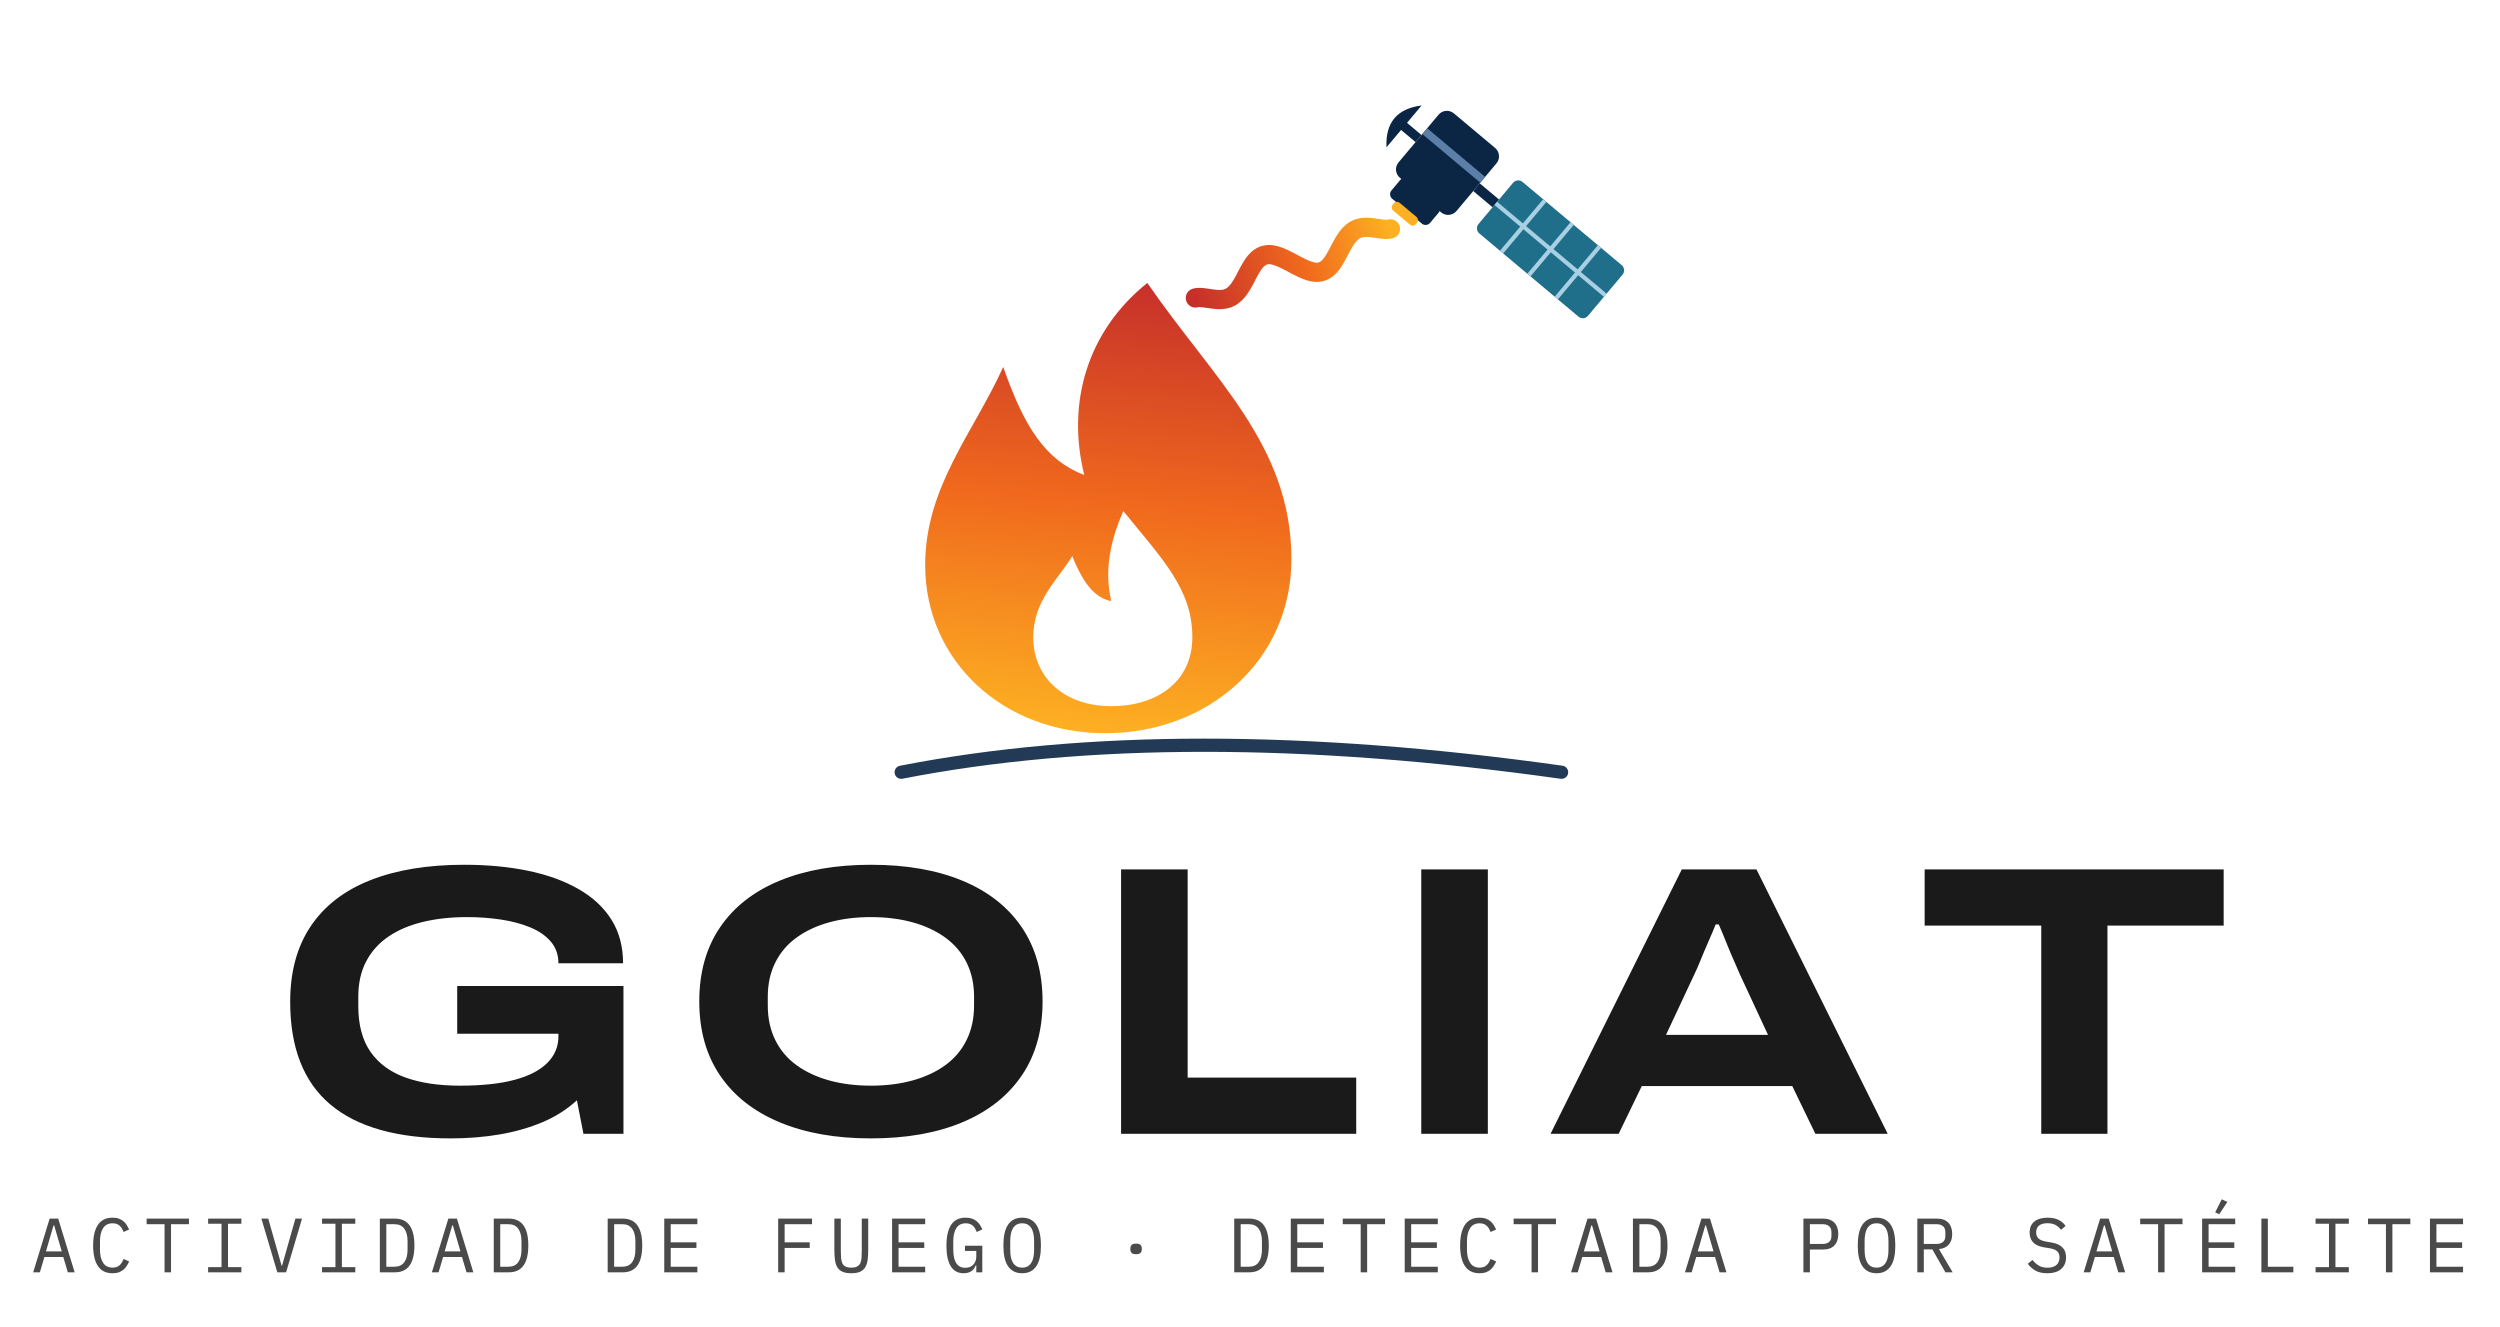
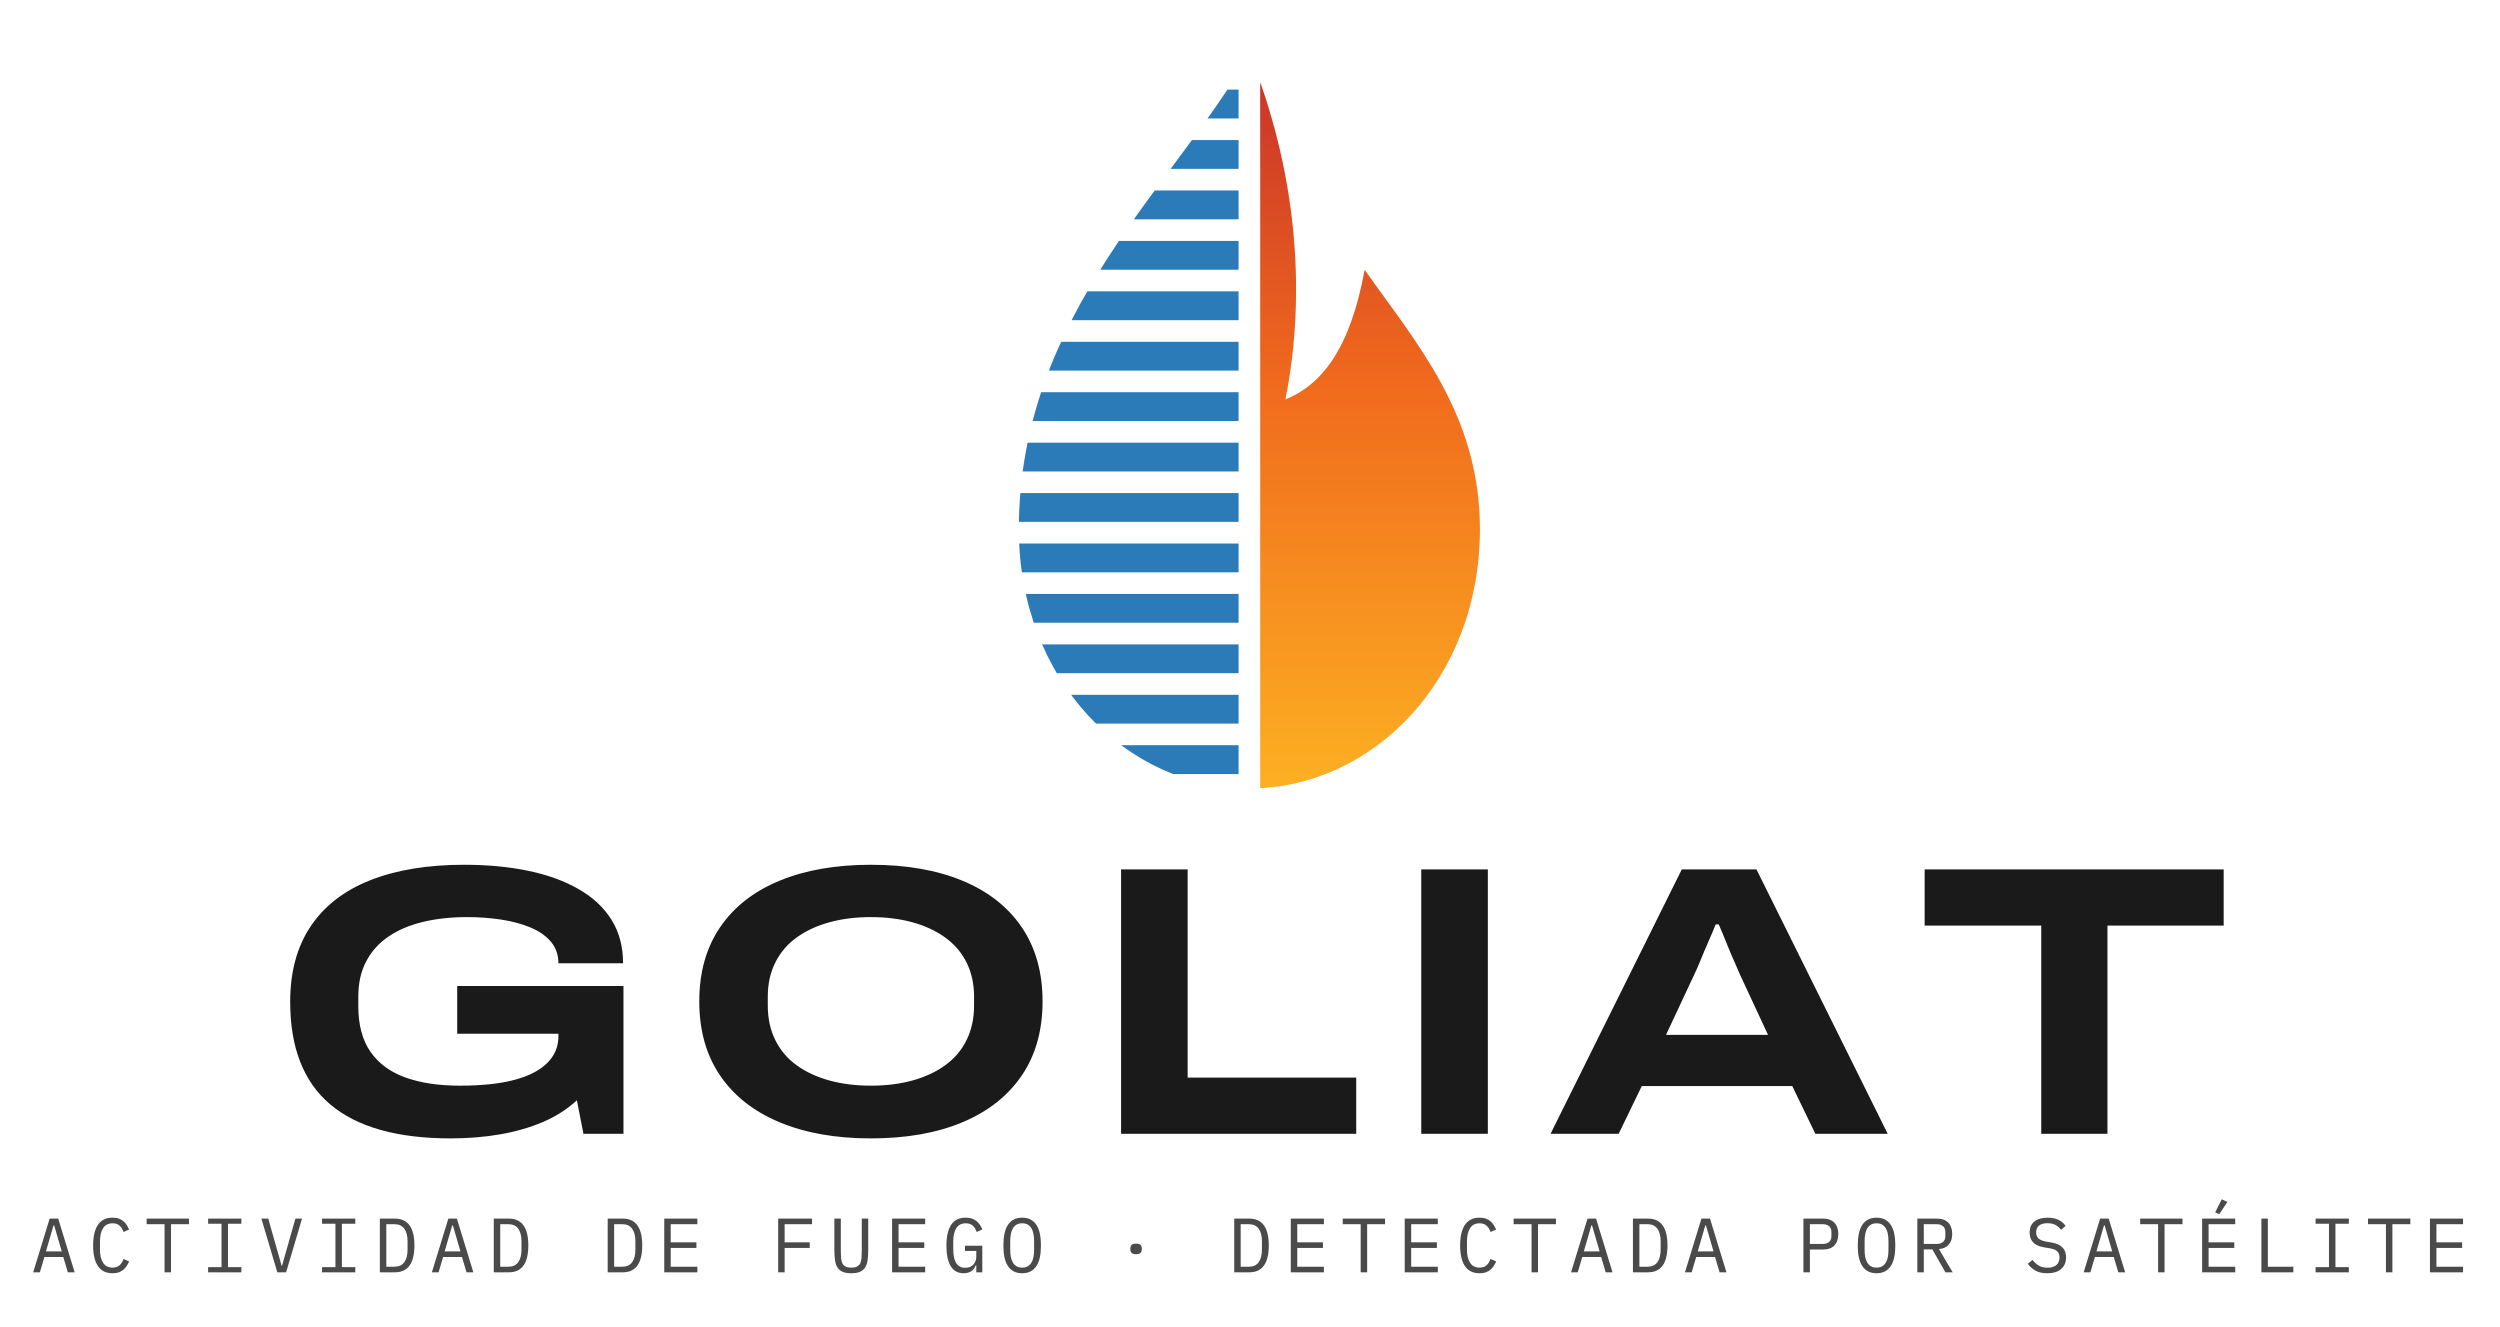
<svg xmlns="http://www.w3.org/2000/svg" viewBox="0 0 649.6 344.6" width="649.6" height="344.6" role="img" aria-label="GOLIAT · Actividad de fuego detectada por satélite">
  <g transform="translate(224.8 8) scale(1.56)">
-     <path d="M6 123.5 Q52 114.5 116 123.5" fill="none" stroke="#0B2545" stroke-width="2.2" stroke-linecap="round" opacity=".9" />
    <defs>
-       <linearGradient id="fg15" gradientUnits="userSpaceOnUse" x1="40" y1="117" x2="47" y2="42">
+       <linearGradient id="gg36" gradientUnits="userSpaceOnUse" x1="64" y1="116" x2="64" y2="14">
        <stop offset="0" stop-color="#FDB022" />
-         <stop offset=".5" stop-color="#F06A1D" />
+         <stop offset=".55" stop-color="#F06A1D" />
        <stop offset="1" stop-color="#C7302A" />
      </linearGradient>
+       <clipPath id="gl33">
+         <rect x="0" y="0" width="62.5" height="128" />
+       </clipPath>
+       <clipPath id="gr34">
+         <rect x="65.5" y="0" width="62.5" height="128" />
+       </clipPath>
+       <clipPath id="gf35">
+         <path d="M64 14 C74 32 96 50 96 80 C96 101 81 116 64 116 C47 116 32 101 32 80 C32 64 41 54 48 44 C50 55 54 60 59 62 C56 47 57.5 30 64 14 Z" transform="translate(128 0) scale(-1 1)" />
+       </clipPath>
    </defs>
-     <path d="M47 42 C58 58 71 69 71 88 C71 105 57 117 40 117 C23 117 10 105 10 89 C10 76 18 67 23 56 C26.5 66 30 71.5 36.5 74 C33.5 62 37 50 47 42 Z M43 80 C49.5 88 54.5 93 54.5 101 C54.5 108.5 48.5 112.5 41 112.5 C33.5 112.5 28 108 28 101 C28 95 32 91.5 34.5 87.5 C36.5 92.5 38.5 94.5 41 95 C39.8 90 40.8 85 43 80 Z" fill-rule="evenodd" fill="url(#fg15)" />
-     <defs>
-       <linearGradient id="wg16" gradientUnits="userSpaceOnUse" x1="55" y1="44.5" x2="87.5" y2="33">
-         <stop offset="0" stop-color="#C7302A" />
-         <stop offset=".55" stop-color="#F06A1D" />
-         <stop offset="1" stop-color="#FDB022" />
-       </linearGradient>
-     </defs>
-     <path d="M55.00 44.50 L55.38 44.43 L55.79 44.42 L56.20 44.45 L56.62 44.50 L57.05 44.56 L57.48 44.62 L57.91 44.68 L58.33 44.73 L58.75 44.76 L59.16 44.77 L59.56 44.74 L59.94 44.68 L60.31 44.58 L60.67 44.44 L61.01 44.26 L61.33 44.03 L61.64 43.75 L61.94 43.44 L62.22 43.09 L62.49 42.70 L62.75 42.29 L63.00 41.85 L63.25 41.40 L63.49 40.93 L63.73 40.47 L63.98 40.01 L64.23 39.57 L64.48 39.15 L64.75 38.76 L65.03 38.40 L65.33 38.09 L65.64 37.82 L65.97 37.61 L66.32 37.44 L66.69 37.34 L67.07 37.28 L67.48 37.28 L67.91 37.34 L68.35 37.44 L68.81 37.59 L69.28 37.77 L69.76 37.99 L70.25 38.23 L70.75 38.48 L71.25 38.75 L71.75 39.02 L72.25 39.27 L72.74 39.51 L73.22 39.73 L73.69 39.91 L74.15 40.06 L74.59 40.16 L75.02 40.22 L75.43 40.22 L75.81 40.16 L76.18 40.06 L76.53 39.89 L76.86 39.68 L77.17 39.41 L77.47 39.10 L77.75 38.74 L78.02 38.35 L78.27 37.93 L78.52 37.49 L78.77 37.03 L79.01 36.57 L79.25 36.10 L79.50 35.65 L79.75 35.21 L80.01 34.80 L80.28 34.41 L80.56 34.06 L80.86 33.75 L81.17 33.47 L81.49 33.24 L81.83 33.06 L82.19 32.92 L82.56 32.82 L82.94 32.76 L83.34 32.73 L83.75 32.74 L84.17 32.77 L84.59 32.82 L85.02 32.88 L85.45 32.94 L85.88 33.00 L86.30 33.05 L86.71 33.08 L87.12 33.07 L87.50 33.00" fill="none" stroke="url(#wg16)" stroke-width="3.2" stroke-linecap="round" stroke-linejoin="round" />
-     <g transform="translate(97 22) rotate(40) scale(0.7)">
-       <line x1="9" y1="0" x2="15" y2="0" stroke="#0B2545" stroke-width="2.4" />
-       <rect x="15" y="-8" width="34" height="16" rx="1.6" fill="#1F6F8B" />
-       <line x1="23.5" y1="-8" x2="23.5" y2="8" stroke="#A9CFE3" stroke-width="1" />
-       <line x1="32" y1="-8" x2="32" y2="8" stroke="#A9CFE3" stroke-width="1" />
-       <line x1="40.5" y1="-8" x2="40.5" y2="8" stroke="#A9CFE3" stroke-width="1" />
-       <line x1="15" y1="0" x2="49" y2="0" stroke="#A9CFE3" stroke-width="1" />
-       <line x1="-9" y1="0" x2="-14" y2="0" stroke="#0B2545" stroke-width="2.2" />
-       <path d="M-13.5 -6.5 Q-19.5 0 -13.5 6.5 Z" fill="#0B2545" />
-       <rect x="-9" y="-10" width="18" height="20" rx="2.6" fill="#0B2545" />
-       <rect x="-9" y="-3.2" width="18" height="1.8" fill="#5B7FA6" />
-       <rect x="-6" y="9" width="12" height="6" rx="1.4" fill="#0B2545" />
-       <rect x="-3.6" y="14.6" width="7.2" height="2.4" rx="1" fill="#FDB022" />
+     <g transform="translate(64 65) scale(1.2) translate(-64 -65)">
+       <g clip-path="url(#gl33)">
+         <g clip-path="url(#gf35)" fill="#2B7BB9">
+           <rect x="20" y="12" width="44" height="4" />
+           <rect x="20" y="19" width="44" height="4" />
+           <rect x="20" y="26" width="44" height="4" />
+           <rect x="20" y="33" width="44" height="4" />
+           <rect x="20" y="40" width="44" height="4" />
+           <rect x="20" y="47" width="44" height="4" />
+           <rect x="20" y="54" width="44" height="4" />
+           <rect x="20" y="61" width="44" height="4" />
+           <rect x="20" y="68" width="44" height="4" />
+           <rect x="20" y="75" width="44" height="4" />
+           <rect x="20" y="82" width="44" height="4" />
+           <rect x="20" y="89" width="44" height="4" />
+           <rect x="20" y="96" width="44" height="4" />
+           <rect x="20" y="103" width="44" height="4" />
+           <rect x="20" y="110" width="44" height="4" />
+           <rect x="20" y="117" width="44" height="4" />
+         </g>
+       </g>
+       <g clip-path="url(#gr34)">
+         <path d="M64 14 C74 32 96 50 96 80 C96 101 81 116 64 116 C47 116 32 101 32 80 C32 64 41 54 48 44 C50 55 54 60 59 62 C56 47 57.5 30 64 14 Z" transform="translate(128 0) scale(-1 1)" fill="url(#gg36)" />
+       </g>
    </g>
  </g>
  <path transform="translate(69.2 294.6) scale(1)" fill="#1A1A1A" d="M47.9 1.2Q27.1 1.2 16.65 -7.6Q6.2 -16.4 6.2 -34.3Q6.2 -46.0 11.55 -53.95Q16.9 -61.9 27.05 -65.9Q37.2 -69.9 51.4 -69.9Q60.4 -69.9 67.95 -68.35Q75.5 -66.8 81.1 -63.6Q86.7 -60.4 89.7 -55.6Q92.7 -50.8 92.7 -44.3H75.9Q75.9 -47.6 73.95 -49.9Q72.0 -52.2 68.65 -53.6Q65.3 -55.0 61.05 -55.65Q56.8 -56.3 52.1 -56.3Q45.9 -56.3 40.7 -55.05Q35.5 -53.8 31.75 -51.25Q28.0 -48.7 25.95 -44.8Q23.9 -40.9 23.9 -35.6V-33.2Q23.9 -25.8 27.1 -21.25Q30.3 -16.7 36.2 -14.6Q42.1 -12.5 50.3 -12.5Q58.8 -12.5 64.45 -14.0Q70.1 -15.5 73.0 -18.4Q75.9 -21.3 75.9 -25.3V-26.0H49.6V-38.4H92.8V0.0H82.4L80.7 -8.7Q76.9 -5.2 71.85 -3.05Q66.8 -0.9 60.75 0.15Q54.7 1.2 47.9 1.2ZM157.1 1.2Q143.4 1.2 133.35 -3.0Q123.3 -7.2 117.9 -15.15Q112.5 -23.1 112.5 -34.4Q112.5 -45.7 117.9 -53.65Q123.3 -61.6 133.35 -65.75Q143.4 -69.9 157.1 -69.9Q170.9 -69.9 180.9 -65.75Q190.9 -61.6 196.3 -53.65Q201.7 -45.7 201.7 -34.4Q201.7 -23.1 196.3 -15.15Q190.9 -7.2 180.9 -3.0Q170.9 1.2 157.1 1.2ZM157.1 -12.5Q163.0 -12.5 167.9 -13.85Q172.8 -15.2 176.4 -17.8Q180.0 -20.4 181.95 -24.35Q183.9 -28.3 183.9 -33.3V-35.6Q183.9 -40.6 181.95 -44.5Q180.0 -48.4 176.4 -51.0Q172.8 -53.6 167.9 -54.95Q163.0 -56.3 157.1 -56.3Q151.2 -56.3 146.3 -54.95Q141.4 -53.6 137.8 -51.0Q134.2 -48.4 132.25 -44.5Q130.3 -40.6 130.3 -35.6V-33.3Q130.3 -28.3 132.25 -24.35Q134.2 -20.4 137.8 -17.8Q141.4 -15.2 146.3 -13.85Q151.2 -12.5 157.1 -12.5ZM222.1 0.0V-68.7H239.4V-14.6H283.2V0.0ZM300.1 0.0V-68.7H317.4V0.0ZM333.7 0.0 367.8 -68.7H387.2L421.3 0.0H402.5L396.5 -12.4H357.4L351.4 0.0ZM363.7 -25.7H390.2L382.9 -41.4Q382.5 -42.4 381.6 -44.4Q380.7 -46.4 379.85 -48.5Q379.0 -50.6 378.3 -52.3Q377.6 -54.0 377.4 -54.4H376.6Q375.8 -52.4 374.7 -49.9Q373.6 -47.4 372.65 -45.05Q371.7 -42.7 371.0 -41.3ZM461.2 0.0V-54.1H430.9V-68.7H508.6V-54.1H478.4V0.0Z" />
  <path transform="translate(8 330.6) scale(1)" fill="#4A4A4A" d="M9.62 0.0 8.44 -3.98H3.54L2.36 0.0H0.62L4.9 -13.96H7.12L11.4 0.0ZM6.08 -12.18H5.9L3.94 -5.44H8.04ZM21.26 0.24Q18.7 0.24 17.45 -1.62Q16.2 -3.48 16.2 -6.98Q16.2 -10.48 17.45 -12.34Q18.7 -14.2 21.26 -14.2Q22.22 -14.2 22.92 -13.94Q23.62 -13.68 24.12 -13.24Q24.62 -12.8 24.96 -12.25Q25.3 -11.7 25.56 -11.14L24.12 -10.48Q23.94 -10.94 23.7 -11.35Q23.46 -11.76 23.13 -12.07Q22.8 -12.38 22.35 -12.56Q21.9 -12.74 21.26 -12.74Q19.6 -12.74 18.79 -11.48Q17.98 -10.22 17.98 -8.12V-5.84Q17.98 -3.74 18.79 -2.48Q19.6 -1.22 21.26 -1.22Q21.9 -1.22 22.35 -1.4Q22.8 -1.58 23.13 -1.89Q23.46 -2.2 23.7 -2.61Q23.94 -3.02 24.12 -3.48L25.56 -2.82Q25.3 -2.24 24.96 -1.7Q24.62 -1.16 24.12 -0.72Q23.62 -0.28 22.92 -0.02Q22.22 0.24 21.26 0.24ZM36.44 -12.5V0.0H34.76V-12.5H30.1V-13.96H41.1V-12.5ZM46.08 0.0V-1.34H49.56V-12.62H46.08V-13.96H54.72V-12.62H51.24V-1.34H54.72V0.0ZM64.06 0.0 59.92 -13.96H61.7L63.68 -6.98L65.18 -1.7H65.28L66.78 -6.98L68.76 -13.96H70.48L66.34 0.0ZM75.68 0.0V-1.34H79.16V-12.62H75.68V-13.96H84.32V-12.62H80.84V-1.34H84.32V0.0ZM90.7 -13.96H94.6Q97.16 -13.96 98.42 -12.2Q99.68 -10.44 99.68 -6.98Q99.68 -3.52 98.42 -1.76Q97.16 0.0 94.6 0.0H90.7ZM94.52 -1.46Q96.2 -1.46 97.05 -2.62Q97.9 -3.78 97.9 -5.9V-8.06Q97.9 -10.18 97.05 -11.34Q96.2 -12.5 94.52 -12.5H92.38V-1.46ZM113.22 0.0 112.04 -3.98H107.14L105.96 0.0H104.22L108.5 -13.96H110.72L115 0.0ZM109.68 -12.18H109.5L107.54 -5.44H111.64ZM120.3 -13.96H124.2Q126.76 -13.96 128.02 -12.2Q129.28 -10.44 129.28 -6.98Q129.28 -3.52 128.02 -1.76Q126.76 0.0 124.2 0.0H120.3ZM124.12 -1.46Q125.8 -1.46 126.65 -2.62Q127.5 -3.78 127.5 -5.9V-8.06Q127.5 -10.18 126.65 -11.34Q125.8 -12.5 124.12 -12.5H121.98V-1.46ZM149.9 -13.96H153.8Q156.36 -13.96 157.62 -12.2Q158.88 -10.44 158.88 -6.98Q158.88 -3.52 157.62 -1.76Q156.36 0.0 153.8 0.0H149.9ZM153.72 -1.46Q155.4 -1.46 156.25 -2.62Q157.1 -3.78 157.1 -5.9V-8.06Q157.1 -10.18 156.25 -11.34Q155.4 -12.5 153.72 -12.5H151.58V-1.46ZM164.6 0.0V-13.96H173.2V-12.5H166.28V-7.8H172.96V-6.34H166.28V-1.46H173.2V0.0ZM194.2 0.0V-13.96H203V-12.5H195.88V-7.8H202.4V-6.34H195.88V0.0ZM210.48 -13.96V-5.58Q210.48 -4.56 210.54 -3.76Q210.6 -2.96 210.86 -2.39Q211.12 -1.82 211.67 -1.52Q212.22 -1.22 213.2 -1.22Q214.18 -1.22 214.73 -1.52Q215.28 -1.82 215.54 -2.39Q215.8 -2.96 215.86 -3.76Q215.92 -4.56 215.92 -5.58V-13.96H217.6V-5.98Q217.6 -4.42 217.45 -3.26Q217.3 -2.1 216.83 -1.32Q216.36 -0.54 215.49 -0.15Q214.62 0.24 213.2 0.24Q211.78 0.24 210.91 -0.15Q210.04 -0.54 209.57 -1.32Q209.1 -2.1 208.95 -3.26Q208.8 -4.42 208.8 -5.98V-13.96ZM223.8 0.0V-13.96H232.4V-12.5H225.48V-7.8H232.16V-6.34H225.48V-1.46H232.4V0.0ZM245.68 -1.86H245.58Q245.4 -1.46 245.16 -1.08Q244.92 -0.7 244.55 -0.41Q244.18 -0.12 243.66 0.06Q243.14 0.24 242.42 0.24Q240.14 0.24 239.03 -1.6Q237.92 -3.44 237.92 -6.88Q237.92 -10.48 239.14 -12.34Q240.36 -14.2 242.9 -14.2Q243.88 -14.2 244.6 -13.94Q245.32 -13.68 245.83 -13.24Q246.34 -12.8 246.68 -12.25Q247.02 -11.7 247.24 -11.14L245.8 -10.48Q245.62 -10.94 245.39 -11.35Q245.16 -11.76 244.83 -12.07Q244.5 -12.38 244.04 -12.56Q243.58 -12.74 242.96 -12.74Q241.28 -12.74 240.49 -11.48Q239.7 -10.22 239.7 -8.12V-5.96Q239.7 -4.9 239.86 -4.03Q240.02 -3.16 240.39 -2.52Q240.76 -1.88 241.35 -1.53Q241.94 -1.18 242.8 -1.18Q244.16 -1.18 244.92 -2.0Q245.68 -2.82 245.68 -4.12V-5.56H242.74V-6.9H247.24V0.0H245.68ZM257.6 0.24Q256.32 0.24 255.4 -0.25Q254.48 -0.74 253.88 -1.66Q253.28 -2.58 253 -3.92Q252.72 -5.26 252.72 -6.98Q252.72 -8.68 253 -10.03Q253.28 -11.38 253.88 -12.3Q254.48 -13.22 255.4 -13.71Q256.32 -14.2 257.6 -14.2Q258.88 -14.2 259.8 -13.71Q260.72 -13.22 261.32 -12.3Q261.92 -11.38 262.2 -10.03Q262.48 -8.68 262.48 -6.98Q262.48 -5.26 262.2 -3.92Q261.92 -2.58 261.32 -1.66Q260.72 -0.74 259.8 -0.25Q258.88 0.24 257.6 0.24ZM257.6 -1.22Q258.44 -1.22 259.02 -1.55Q259.6 -1.88 259.98 -2.48Q260.36 -3.08 260.53 -3.93Q260.7 -4.78 260.7 -5.84V-8.12Q260.7 -9.16 260.53 -10.02Q260.36 -10.88 259.98 -11.48Q259.6 -12.08 259.02 -12.41Q258.44 -12.74 257.6 -12.74Q256.76 -12.74 256.18 -12.41Q255.6 -12.08 255.22 -11.48Q254.84 -10.88 254.67 -10.02Q254.5 -9.16 254.5 -8.12V-5.84Q254.5 -4.78 254.67 -3.93Q254.84 -3.08 255.22 -2.48Q255.6 -1.88 256.18 -1.55Q256.76 -1.22 257.6 -1.22ZM287.2 -4.7Q286.38 -4.7 286.05 -5.04Q285.72 -5.38 285.72 -5.9V-6.26Q285.72 -6.78 286.05 -7.12Q286.38 -7.46 287.2 -7.46Q288.02 -7.46 288.35 -7.12Q288.68 -6.78 288.68 -6.26V-5.9Q288.68 -5.38 288.35 -5.04Q288.02 -4.7 287.2 -4.7ZM312.7 -13.96H316.6Q319.16 -13.96 320.42 -12.2Q321.68 -10.44 321.68 -6.98Q321.68 -3.52 320.42 -1.76Q319.16 0.0 316.6 0.0H312.7ZM316.52 -1.46Q318.2 -1.46 319.05 -2.62Q319.9 -3.78 319.9 -5.9V-8.06Q319.9 -10.18 319.05 -11.34Q318.2 -12.5 316.52 -12.5H314.38V-1.46ZM327.4 0.0V-13.96H336V-12.5H329.08V-7.8H335.76V-6.34H329.08V-1.46H336V0.0ZM347.24 -12.5V0.0H345.56V-12.5H340.9V-13.96H351.9V-12.5ZM357 0.0V-13.96H365.6V-12.5H358.68V-7.8H365.36V-6.34H358.68V-1.46H365.6V0.0ZM376.46 0.24Q373.9 0.24 372.65 -1.62Q371.4 -3.48 371.4 -6.98Q371.4 -10.48 372.65 -12.34Q373.9 -14.2 376.46 -14.2Q377.42 -14.2 378.12 -13.94Q378.82 -13.68 379.32 -13.24Q379.82 -12.8 380.16 -12.25Q380.5 -11.7 380.76 -11.14L379.32 -10.48Q379.14 -10.94 378.9 -11.35Q378.66 -11.76 378.33 -12.07Q378 -12.38 377.55 -12.56Q377.1 -12.74 376.46 -12.74Q374.8 -12.74 373.99 -11.48Q373.18 -10.22 373.18 -8.12V-5.84Q373.18 -3.74 373.99 -2.48Q374.8 -1.22 376.46 -1.22Q377.1 -1.22 377.55 -1.4Q378 -1.58 378.33 -1.89Q378.66 -2.2 378.9 -2.61Q379.14 -3.02 379.32 -3.48L380.76 -2.82Q380.5 -2.24 380.16 -1.7Q379.82 -1.16 379.32 -0.72Q378.82 -0.28 378.12 -0.02Q377.42 0.24 376.46 0.24ZM391.64 -12.5V0.0H389.96V-12.5H385.3V-13.96H396.3V-12.5ZM409.22 0.0 408.04 -3.98H403.14L401.96 0.0H400.22L404.5 -13.96H406.72L411 0.0ZM405.68 -12.18H405.5L403.54 -5.44H407.64ZM416.3 -13.96H420.2Q422.76 -13.96 424.02 -12.2Q425.28 -10.44 425.28 -6.98Q425.28 -3.52 424.02 -1.76Q422.76 0.0 420.2 0.0H416.3ZM420.12 -1.46Q421.8 -1.46 422.65 -2.62Q423.5 -3.78 423.5 -5.9V-8.06Q423.5 -10.18 422.65 -11.34Q421.8 -12.5 420.12 -12.5H417.98V-1.46ZM438.82 0.0 437.64 -3.98H432.74L431.56 0.0H429.82L434.1 -13.96H436.32L440.6 0.0ZM435.28 -12.18H435.1L433.14 -5.44H437.24ZM460.6 0.0V-13.96H465.68Q467.62 -13.96 468.64 -12.9Q469.66 -11.84 469.66 -9.94Q469.66 -8.04 468.64 -6.98Q467.62 -5.92 465.68 -5.92H462.28V0.0ZM462.28 -7.38H465.64Q466.7 -7.38 467.29 -7.91Q467.88 -8.44 467.88 -9.42V-10.46Q467.88 -11.44 467.29 -11.97Q466.7 -12.5 465.64 -12.5H462.28ZM479.6 0.24Q478.32 0.24 477.4 -0.25Q476.48 -0.74 475.88 -1.66Q475.28 -2.58 475 -3.92Q474.72 -5.26 474.72 -6.98Q474.72 -8.68 475 -10.03Q475.28 -11.38 475.88 -12.3Q476.48 -13.22 477.4 -13.71Q478.32 -14.2 479.6 -14.2Q480.88 -14.2 481.8 -13.71Q482.72 -13.22 483.32 -12.3Q483.92 -11.38 484.2 -10.03Q484.48 -8.68 484.48 -6.98Q484.48 -5.26 484.2 -3.92Q483.92 -2.58 483.32 -1.66Q482.72 -0.74 481.8 -0.25Q480.88 0.24 479.6 0.24ZM479.6 -1.22Q480.44 -1.22 481.02 -1.55Q481.6 -1.88 481.98 -2.48Q482.36 -3.08 482.53 -3.93Q482.7 -4.78 482.7 -5.84V-8.12Q482.7 -9.16 482.53 -10.02Q482.36 -10.88 481.98 -11.48Q481.6 -12.08 481.02 -12.41Q480.44 -12.74 479.6 -12.74Q478.76 -12.74 478.18 -12.41Q477.6 -12.08 477.22 -11.48Q476.84 -10.88 476.67 -10.02Q476.5 -9.16 476.5 -8.12V-5.84Q476.5 -4.78 476.67 -3.93Q476.84 -3.08 477.22 -2.48Q477.6 -1.88 478.18 -1.55Q478.76 -1.22 479.6 -1.22ZM491.88 0.0H490.2V-13.96H495.28Q497.22 -13.96 498.24 -12.9Q499.26 -11.84 499.26 -9.94Q499.26 -8.24 498.38 -7.22Q497.5 -6.2 495.82 -6.04L499.38 0.0H497.5L494.1 -5.96H491.88ZM495.24 -7.38Q496.3 -7.38 496.89 -7.91Q497.48 -8.44 497.48 -9.42V-10.46Q497.48 -11.44 496.89 -11.97Q496.3 -12.5 495.24 -12.5H491.88V-7.38ZM523.96 0.24Q522.08 0.24 520.88 -0.45Q519.68 -1.14 518.9 -2.22L520.12 -3.22Q520.94 -2.2 521.85 -1.7Q522.76 -1.2 524.02 -1.2Q525.54 -1.2 526.34 -1.9Q527.14 -2.6 527.14 -3.86Q527.14 -4.88 526.56 -5.45Q525.98 -6.02 524.54 -6.26L522.98 -6.52Q521.96 -6.7 521.27 -7.06Q520.58 -7.42 520.16 -7.93Q519.74 -8.44 519.56 -9.05Q519.38 -9.66 519.38 -10.32Q519.38 -12.24 520.64 -13.22Q521.9 -14.2 524.04 -14.2Q525.72 -14.2 526.87 -13.64Q528.02 -13.08 528.72 -12.06L527.54 -11.04Q526.96 -11.8 526.14 -12.28Q525.32 -12.76 524.02 -12.76Q522.6 -12.76 521.84 -12.16Q521.08 -11.56 521.08 -10.36Q521.08 -9.42 521.65 -8.83Q522.22 -8.24 523.7 -7.98L525.2 -7.72Q526.22 -7.54 526.92 -7.18Q527.62 -6.82 528.05 -6.32Q528.48 -5.82 528.66 -5.2Q528.84 -4.58 528.84 -3.9Q528.84 -1.96 527.57 -0.86Q526.3 0.24 523.96 0.24ZM542.42 0.0 541.24 -3.98H536.34L535.16 0.0H533.42L537.7 -13.96H539.92L544.2 0.0ZM538.88 -12.18H538.7L536.74 -5.44H540.84ZM554.44 -12.5V0.0H552.76V-12.5H548.1V-13.96H559.1V-12.5ZM564.2 0.0V-13.96H572.8V-12.5H565.88V-7.8H572.56V-6.34H565.88V-1.46H572.8V0.0ZM568.64 -15.1 567.6 -15.58 569.3 -18.98 570.76 -18.28ZM579.6 0.0V-13.96H581.28V-1.46H587.9V0.0ZM593.68 0.0V-1.34H597.16V-12.62H593.68V-13.96H602.32V-12.62H598.84V-1.34H602.32V0.0ZM613.64 -12.5V0.0H611.96V-12.5H607.3V-13.96H618.3V-12.5ZM623.4 0.0V-13.96H632V-12.5H625.08V-7.8H631.76V-6.34H625.08V-1.46H632V0.0Z" />
</svg>
